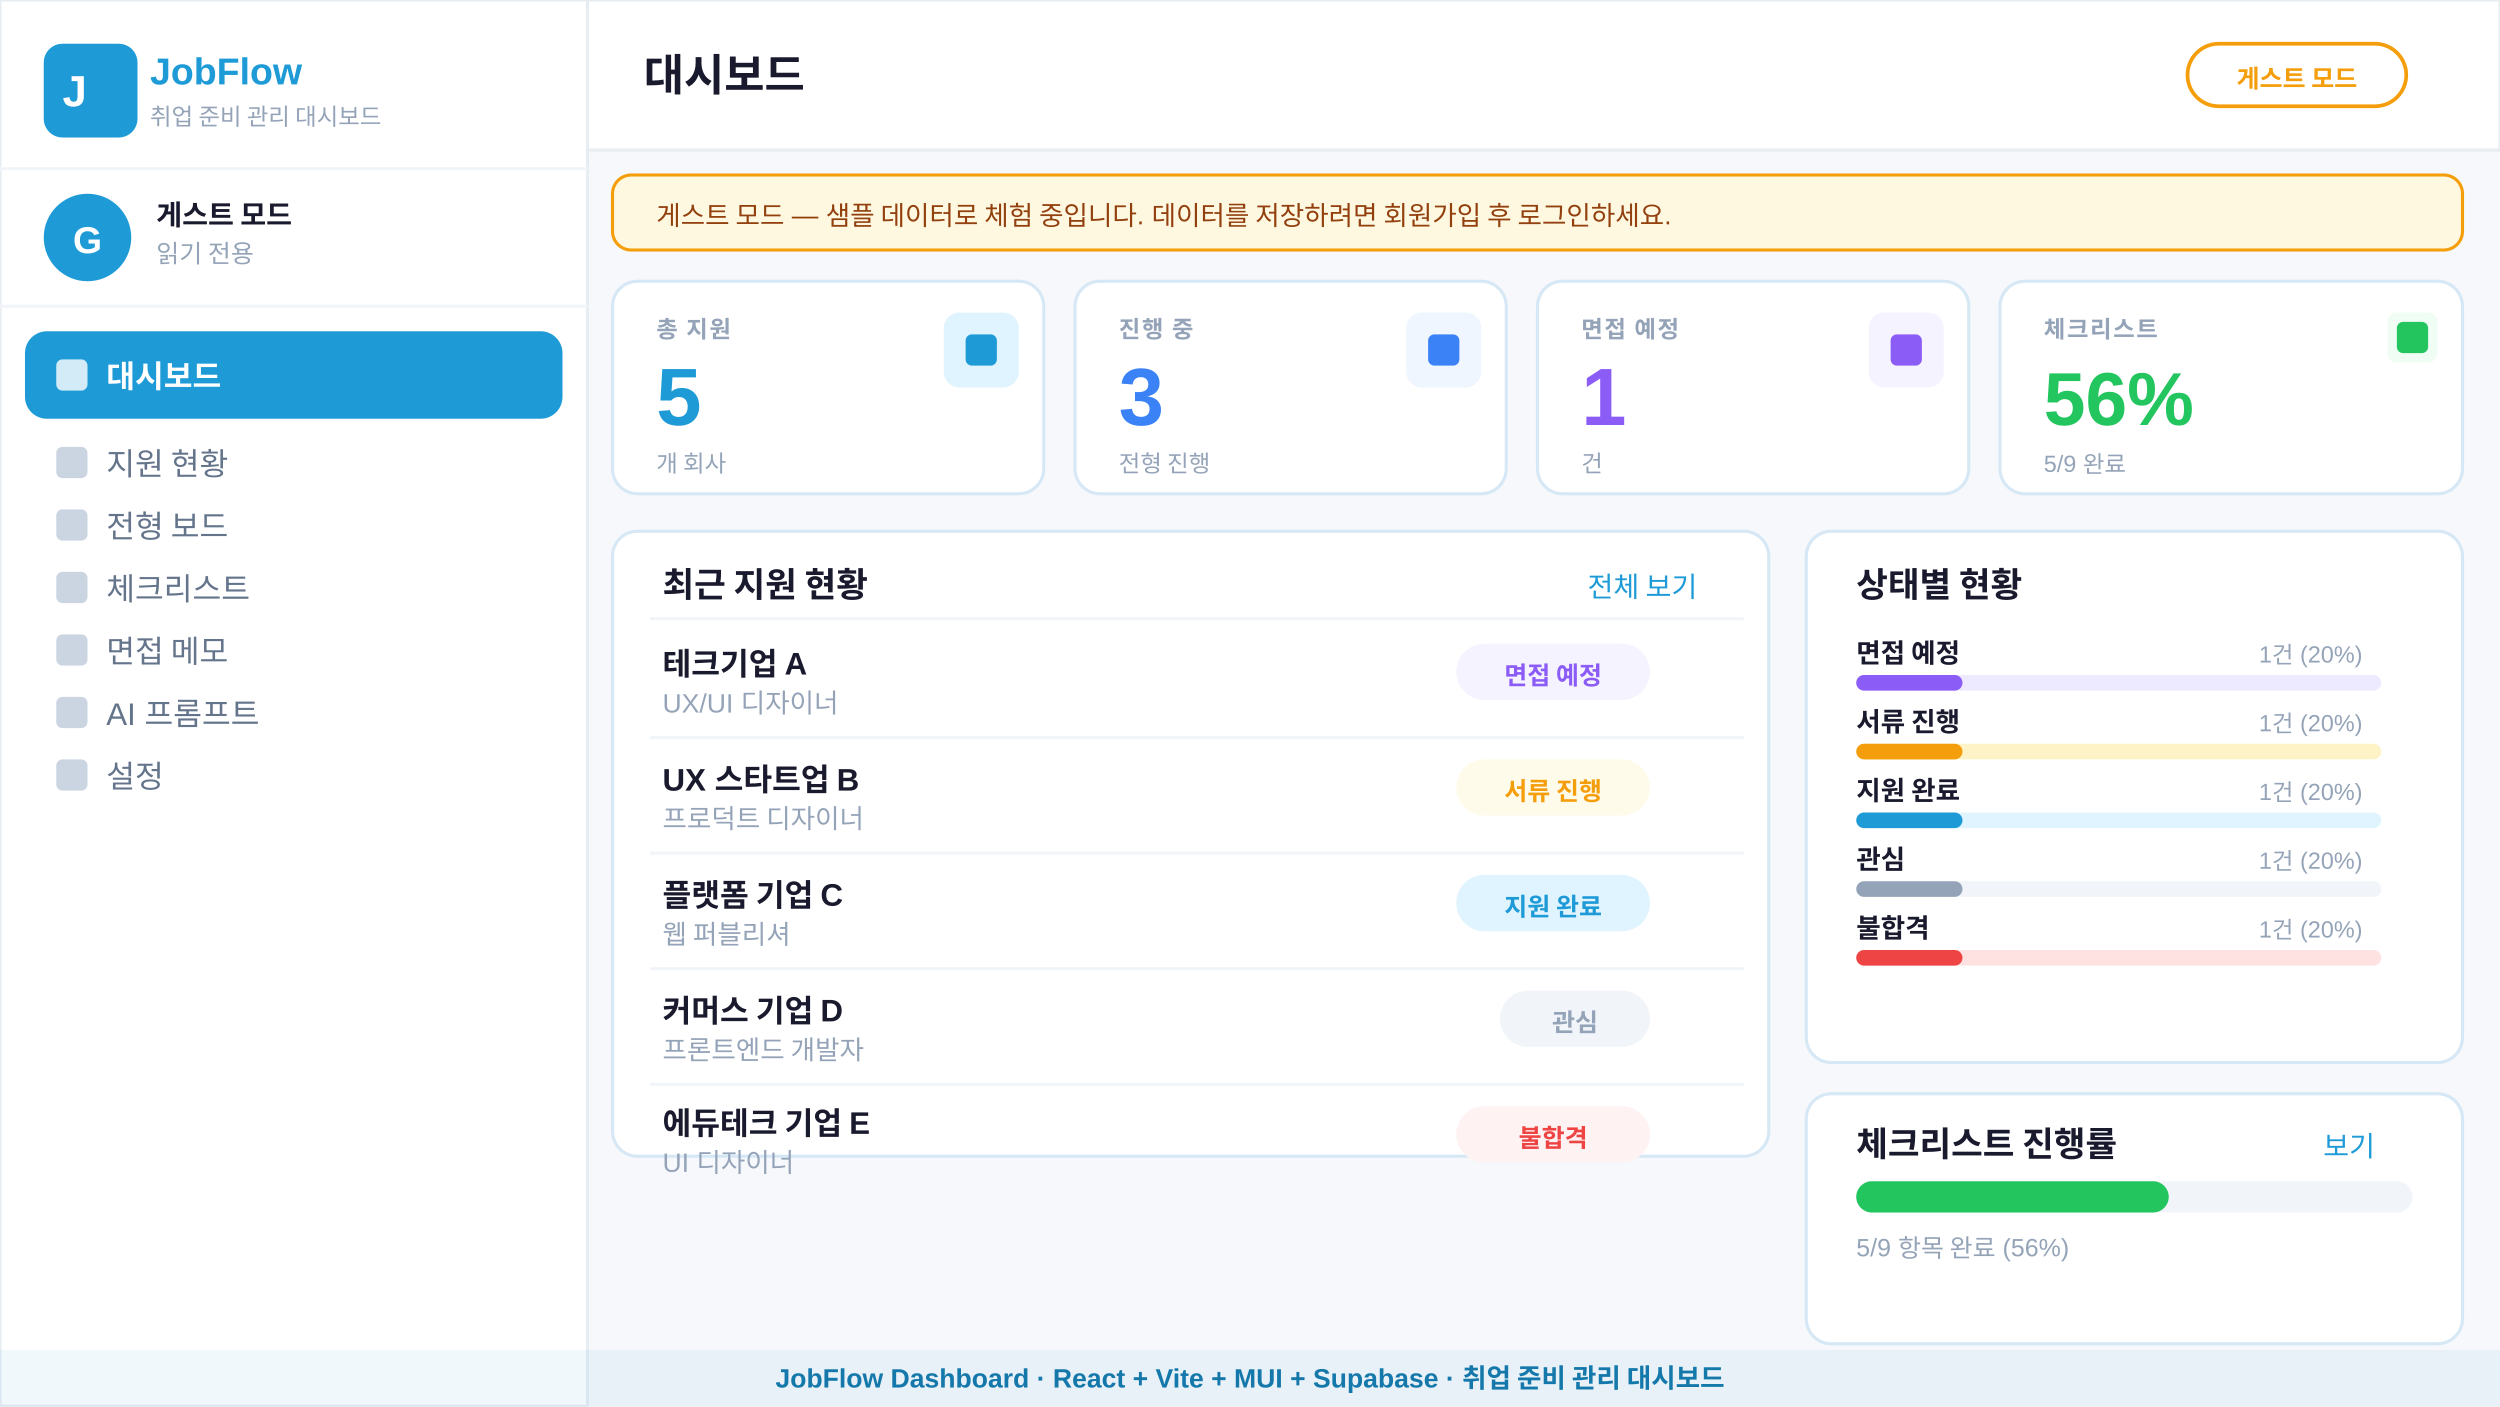
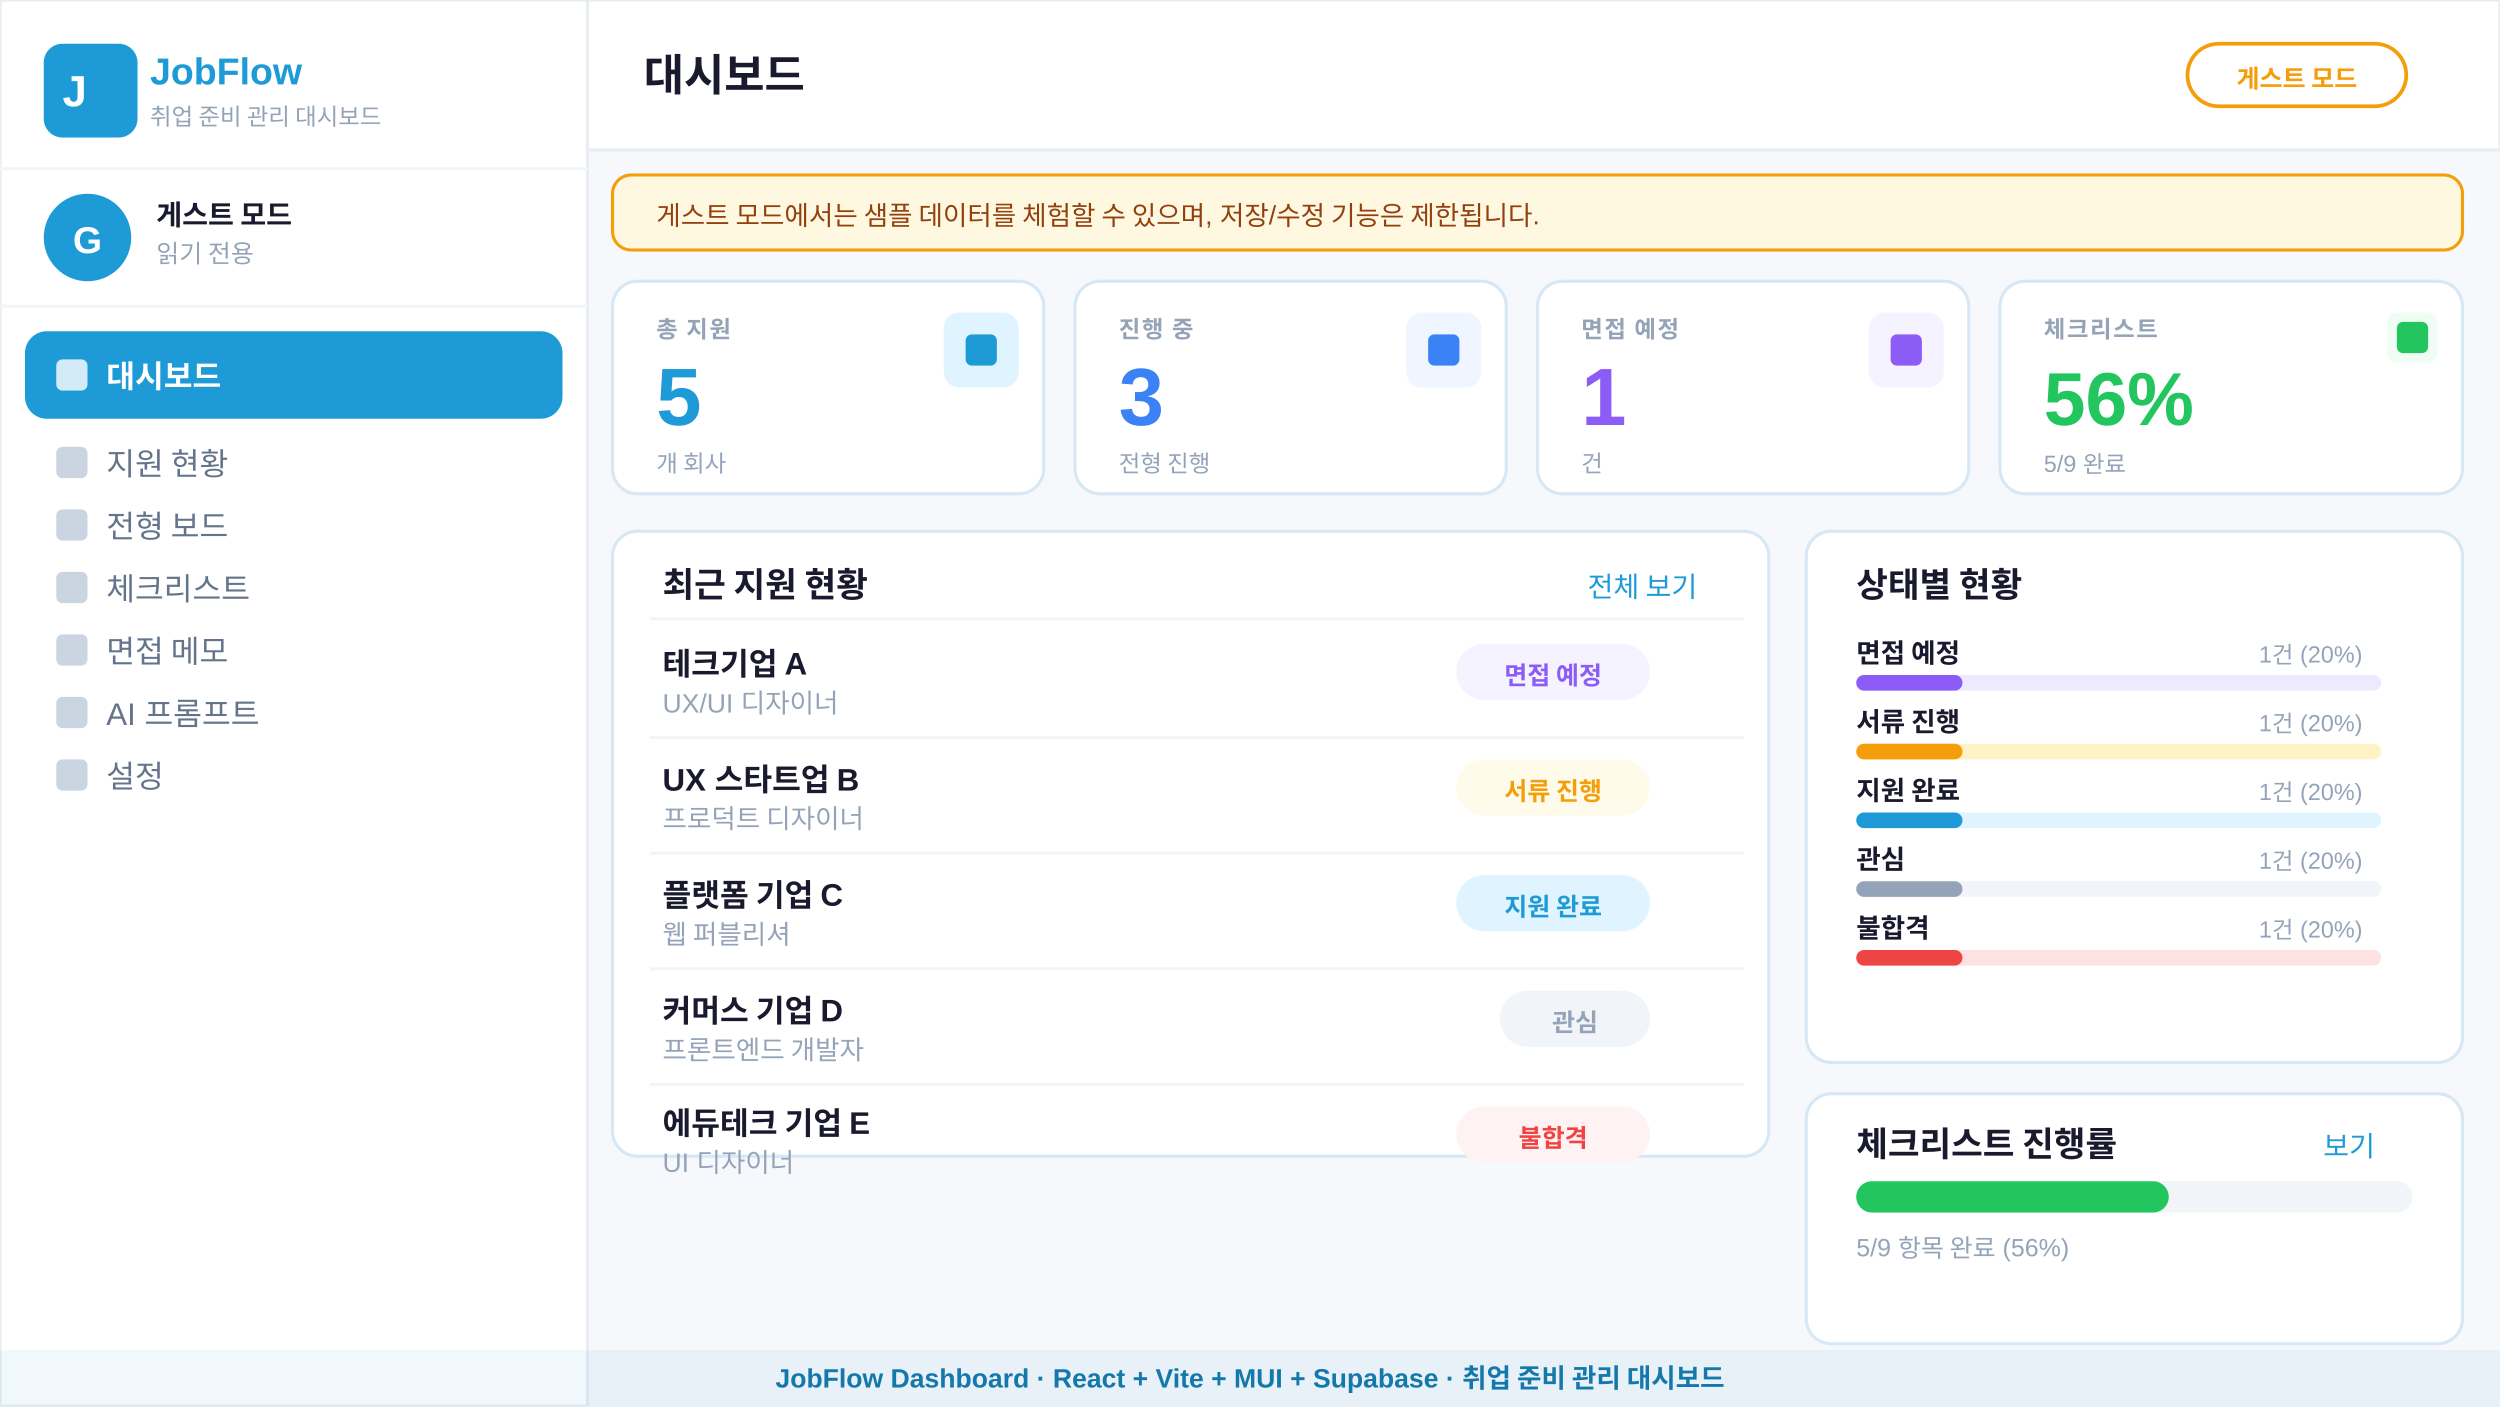
<svg xmlns="http://www.w3.org/2000/svg" viewBox="0 0 800 450" width="800" height="450">
  <rect width="800" height="450" fill="#F6F8FB" />
  <rect x="0" y="0" width="188" height="450" fill="#FFFFFF" stroke="#E8EDF2" stroke-width="1" />
  <rect x="14" y="14" width="30" height="30" rx="6" fill="#1E9BD7" />
  <text x="20" y="34" font-family="Arial,sans-serif" font-size="14" font-weight="900" fill="#FFFFFF">J</text>
  <text x="48" y="27" font-family="Arial,sans-serif" font-size="12" font-weight="700" fill="#1E9BD7">JobFlow</text>
  <text x="48" y="40" font-family="Arial,sans-serif" font-size="7.5" fill="#94A3B8">취업 준비 관리 대시보드</text>
  <line x1="0" y1="54" x2="188" y2="54" stroke="#F1F5F9" stroke-width="1" />
  <circle cx="28" cy="76" r="14" fill="#1E9BD7" />
  <text x="28" y="81" font-family="Arial,sans-serif" font-size="12" font-weight="700" fill="#FFFFFF" text-anchor="middle">G</text>
  <text x="50" y="72" font-family="Arial,sans-serif" font-size="9" font-weight="600" fill="#1A1A2E">게스트 모드</text>
  <text x="50" y="84" font-family="Arial,sans-serif" font-size="8" fill="#94A3B8">읽기 전용</text>
  <line x1="0" y1="98" x2="188" y2="98" stroke="#F1F5F9" stroke-width="1" />
  <rect x="8" y="106" width="172" height="28" rx="7" fill="#1E9BD7" />
  <rect x="18" y="115" width="10" height="10" rx="2" fill="rgba(255,255,255,0.8)" />
  <text x="34" y="124" font-family="Arial,sans-serif" font-size="10" font-weight="700" fill="#FFFFFF">대시보드</text>
  <rect x="18" y="143" width="10" height="10" rx="2" fill="#CBD5E1" />
  <text x="34" y="152" font-family="Arial,sans-serif" font-size="10" fill="#64748B">지원 현황</text>
  <rect x="18" y="163" width="10" height="10" rx="2" fill="#CBD5E1" />
  <text x="34" y="172" font-family="Arial,sans-serif" font-size="10" fill="#64748B">전형 보드</text>
  <rect x="18" y="183" width="10" height="10" rx="2" fill="#CBD5E1" />
  <text x="34" y="192" font-family="Arial,sans-serif" font-size="10" fill="#64748B">체크리스트</text>
  <rect x="18" y="203" width="10" height="10" rx="2" fill="#CBD5E1" />
  <text x="34" y="212" font-family="Arial,sans-serif" font-size="10" fill="#64748B">면접 메모</text>
  <rect x="18" y="223" width="10" height="10" rx="2" fill="#CBD5E1" />
  <text x="34" y="232" font-family="Arial,sans-serif" font-size="10" fill="#64748B">AI 프롬프트</text>
  <rect x="18" y="243" width="10" height="10" rx="2" fill="#CBD5E1" />
  <text x="34" y="252" font-family="Arial,sans-serif" font-size="10" fill="#64748B">설정</text>
  <rect x="188" y="0" width="612" height="48" fill="#FFFFFF" stroke="#E8EDF2" stroke-width="1" />
  <text x="206" y="29" font-family="Arial,sans-serif" font-size="14" font-weight="700" fill="#1A1A2E">대시보드</text>
  <rect x="700" y="14" width="70" height="20" rx="10" fill="none" stroke="#F59E0B" stroke-width="1.2" />
  <text x="735" y="28" font-family="Arial,sans-serif" font-size="8" font-weight="600" fill="#F59E0B" text-anchor="middle">게스트 모드</text>
  <rect x="196" y="56" width="592" height="24" rx="6" fill="#FFF8E1" stroke="#F59E0B" stroke-width="1" />
-   <text x="210" y="72" font-family="Arial,sans-serif" font-size="8.5" fill="#92400E">게스트 모드 — 샘플 데이터로 체험 중입니다. 데이터를 저장하려면 회원가입 후 로그인하세요.</text>
+   <text x="210" y="72" font-family="Arial,sans-serif" font-size="8.5" fill="#92400E">게스트 모드에서는 샘플 데이터를 체험할 수 있으며, 저장/수정 기능은 제한됩니다.</text>
  <rect x="196" y="90" width="138" height="68" rx="8" fill="#FFFFFF" stroke="#D6E8F5" stroke-width="1" />
  <text x="210" y="108" font-family="Arial,sans-serif" font-size="7.5" font-weight="600" fill="#94A3B8" letter-spacing="0.5">총 지원</text>
  <text x="210" y="136" font-family="Arial,sans-serif" font-size="26" font-weight="700" fill="#1E9BD7">5</text>
  <text x="210" y="151" font-family="Arial,sans-serif" font-size="7.5" fill="#94A3B8">개 회사</text>
  <rect x="302" y="100" width="24" height="24" rx="5" fill="#E0F4FF" />
  <rect x="309" y="107" width="10" height="10" rx="2" fill="#1E9BD7" />
  <rect x="344" y="90" width="138" height="68" rx="8" fill="#FFFFFF" stroke="#D6E8F5" stroke-width="1" />
  <text x="358" y="108" font-family="Arial,sans-serif" font-size="7.5" font-weight="600" fill="#94A3B8" letter-spacing="0.5">진행 중</text>
  <text x="358" y="136" font-family="Arial,sans-serif" font-size="26" font-weight="700" fill="#3B82F6">3</text>
  <text x="358" y="151" font-family="Arial,sans-serif" font-size="7.5" fill="#94A3B8">전형 진행</text>
  <rect x="450" y="100" width="24" height="24" rx="5" fill="#EFF6FF" />
  <rect x="457" y="107" width="10" height="10" rx="2" fill="#3B82F6" />
  <rect x="492" y="90" width="138" height="68" rx="8" fill="#FFFFFF" stroke="#D6E8F5" stroke-width="1" />
  <text x="506" y="108" font-family="Arial,sans-serif" font-size="7.5" font-weight="600" fill="#94A3B8" letter-spacing="0.5">면접 예정</text>
  <text x="506" y="136" font-family="Arial,sans-serif" font-size="26" font-weight="700" fill="#8B5CF6">1</text>
  <text x="506" y="151" font-family="Arial,sans-serif" font-size="7.5" fill="#94A3B8">건</text>
  <rect x="598" y="100" width="24" height="24" rx="5" fill="#F5F3FF" />
  <rect x="605" y="107" width="10" height="10" rx="2" fill="#8B5CF6" />
  <rect x="640" y="90" width="148" height="68" rx="8" fill="#FFFFFF" stroke="#D6E8F5" stroke-width="1" />
  <text x="654" y="108" font-family="Arial,sans-serif" font-size="7.5" font-weight="600" fill="#94A3B8" letter-spacing="0.5">체크리스트</text>
  <text x="654" y="136" font-family="Arial,sans-serif" font-size="24" font-weight="700" fill="#22C55E">56%</text>
  <text x="654" y="151" font-family="Arial,sans-serif" font-size="7.5" fill="#94A3B8">5/9 완료</text>
  <rect x="764" y="100" width="16" height="16" rx="3" fill="#F0FDF4" />
  <rect x="767" y="103" width="10" height="10" rx="2" fill="#22C55E" />
  <rect x="196" y="170" width="370" height="200" rx="8" fill="#FFFFFF" stroke="#D6E8F5" stroke-width="1" />
  <text x="212" y="191" font-family="Arial,sans-serif" font-size="11" font-weight="700" fill="#1A1A2E">최근 지원 현황</text>
  <text x="508" y="191" font-family="Arial,sans-serif" font-size="9" fill="#1E9BD7">전체 보기</text>
  <line x1="208" y1="198" x2="558" y2="198" stroke="#F1F5F9" stroke-width="1" />
  <text x="212" y="216" font-family="Arial,sans-serif" font-size="10" font-weight="700" fill="#1A1A2E">테크기업 A</text>
  <text x="212" y="228" font-family="Arial,sans-serif" font-size="8.5" fill="#94A3B8">UX/UI 디자이너</text>
  <rect x="466" y="206" width="62" height="18" rx="9" fill="#F5F3FF" />
  <text x="497" y="219" font-family="Arial,sans-serif" font-size="8" font-weight="600" fill="#8B5CF6" text-anchor="middle">면접 예정</text>
  <line x1="208" y1="236" x2="558" y2="236" stroke="#F1F5F9" stroke-width="1" />
  <text x="212" y="253" font-family="Arial,sans-serif" font-size="10" font-weight="700" fill="#1A1A2E">UX 스타트업 B</text>
  <text x="212" y="265" font-family="Arial,sans-serif" font-size="8.5" fill="#94A3B8">프로덕트 디자이너</text>
  <rect x="466" y="243" width="62" height="18" rx="9" fill="#FFFBEB" />
  <text x="497" y="256" font-family="Arial,sans-serif" font-size="8" font-weight="600" fill="#F59E0B" text-anchor="middle">서류 진행</text>
  <line x1="208" y1="273" x2="558" y2="273" stroke="#F1F5F9" stroke-width="1" />
  <text x="212" y="290" font-family="Arial,sans-serif" font-size="10" font-weight="700" fill="#1A1A2E">플랫폼 기업 C</text>
  <text x="212" y="302" font-family="Arial,sans-serif" font-size="8.5" fill="#94A3B8">웹 퍼블리셔</text>
  <rect x="466" y="280" width="62" height="18" rx="9" fill="#E0F4FF" />
  <text x="497" y="293" font-family="Arial,sans-serif" font-size="8" font-weight="600" fill="#1E9BD7" text-anchor="middle">지원 완료</text>
  <line x1="208" y1="310" x2="558" y2="310" stroke="#F1F5F9" stroke-width="1" />
  <text x="212" y="327" font-family="Arial,sans-serif" font-size="10" font-weight="700" fill="#1A1A2E">커머스 기업 D</text>
  <text x="212" y="339" font-family="Arial,sans-serif" font-size="8.5" fill="#94A3B8">프론트엔드 개발자</text>
  <rect x="480" y="317" width="48" height="18" rx="9" fill="#F1F5F9" />
  <text x="504" y="330" font-family="Arial,sans-serif" font-size="8" font-weight="600" fill="#94A3B8" text-anchor="middle">관심</text>
  <line x1="208" y1="347" x2="558" y2="347" stroke="#F1F5F9" stroke-width="1" />
  <text x="212" y="363" font-family="Arial,sans-serif" font-size="10" font-weight="700" fill="#1A1A2E">에듀테크 기업 E</text>
  <text x="212" y="375" font-family="Arial,sans-serif" font-size="8.5" fill="#94A3B8">UI 디자이너</text>
  <rect x="466" y="354" width="62" height="18" rx="9" fill="#FEF2F2" />
  <text x="497" y="367" font-family="Arial,sans-serif" font-size="8" font-weight="600" fill="#EF4444" text-anchor="middle">불합격</text>
  <rect x="578" y="170" width="210" height="170" rx="8" fill="#FFFFFF" stroke="#D6E8F5" stroke-width="1" />
  <text x="594" y="191" font-family="Arial,sans-serif" font-size="11" font-weight="700" fill="#1A1A2E">상태별 현황</text>
  <text x="594" y="212" font-family="Arial,sans-serif" font-size="8.5" font-weight="600" fill="#1A1A2E">면접 예정</text>
  <text x="756" y="212" font-family="Arial,sans-serif" font-size="7.5" fill="#94A3B8" text-anchor="end">1건 (20%)</text>
  <rect x="594" y="216" width="168" height="5" rx="2.5" fill="#EDE9FE" />
  <rect x="594" y="216" width="34" height="5" rx="2.5" fill="#8B5CF6" />
  <text x="594" y="234" font-family="Arial,sans-serif" font-size="8.5" font-weight="600" fill="#1A1A2E">서류 진행</text>
  <text x="756" y="234" font-family="Arial,sans-serif" font-size="7.5" fill="#94A3B8" text-anchor="end">1건 (20%)</text>
  <rect x="594" y="238" width="168" height="5" rx="2.5" fill="#FEF3C7" />
  <rect x="594" y="238" width="34" height="5" rx="2.5" fill="#F59E0B" />
  <text x="594" y="256" font-family="Arial,sans-serif" font-size="8.5" font-weight="600" fill="#1A1A2E">지원 완료</text>
  <text x="756" y="256" font-family="Arial,sans-serif" font-size="7.5" fill="#94A3B8" text-anchor="end">1건 (20%)</text>
  <rect x="594" y="260" width="168" height="5" rx="2.5" fill="#E0F4FF" />
  <rect x="594" y="260" width="34" height="5" rx="2.5" fill="#1E9BD7" />
  <text x="594" y="278" font-family="Arial,sans-serif" font-size="8.5" font-weight="600" fill="#1A1A2E">관심</text>
  <text x="756" y="278" font-family="Arial,sans-serif" font-size="7.5" fill="#94A3B8" text-anchor="end">1건 (20%)</text>
  <rect x="594" y="282" width="168" height="5" rx="2.5" fill="#F1F5F9" />
  <rect x="594" y="282" width="34" height="5" rx="2.5" fill="#94A3B8" />
  <text x="594" y="300" font-family="Arial,sans-serif" font-size="8.5" font-weight="600" fill="#1A1A2E">불합격</text>
  <text x="756" y="300" font-family="Arial,sans-serif" font-size="7.5" fill="#94A3B8" text-anchor="end">1건 (20%)</text>
  <rect x="594" y="304" width="168" height="5" rx="2.5" fill="#FEE2E2" />
  <rect x="594" y="304" width="34" height="5" rx="2.5" fill="#EF4444" />
  <rect x="578" y="350" width="210" height="80" rx="8" fill="#FFFFFF" stroke="#D6E8F5" stroke-width="1" />
  <text x="594" y="370" font-family="Arial,sans-serif" font-size="11" font-weight="700" fill="#1A1A2E">체크리스트 진행률</text>
  <text x="760" y="370" font-family="Arial,sans-serif" font-size="9" fill="#1E9BD7" text-anchor="end">보기</text>
  <rect x="594" y="378" width="178" height="10" rx="5" fill="#F1F5F9" />
  <rect x="594" y="378" width="100" height="10" rx="5" fill="#22C55E" />
  <text x="594" y="402" font-family="Arial,sans-serif" font-size="8" fill="#94A3B8">5/9 항목 완료 (56%)</text>
  <rect x="0" y="432" width="800" height="18" fill="#1E9BD7" opacity="0.07" />
  <text x="400" y="444" font-family="Arial,sans-serif" font-size="8.5" fill="#1578AA" text-anchor="middle" font-weight="600">JobFlow Dashboard · React + Vite + MUI + Supabase · 취업 준비 관리 대시보드</text>
</svg>
